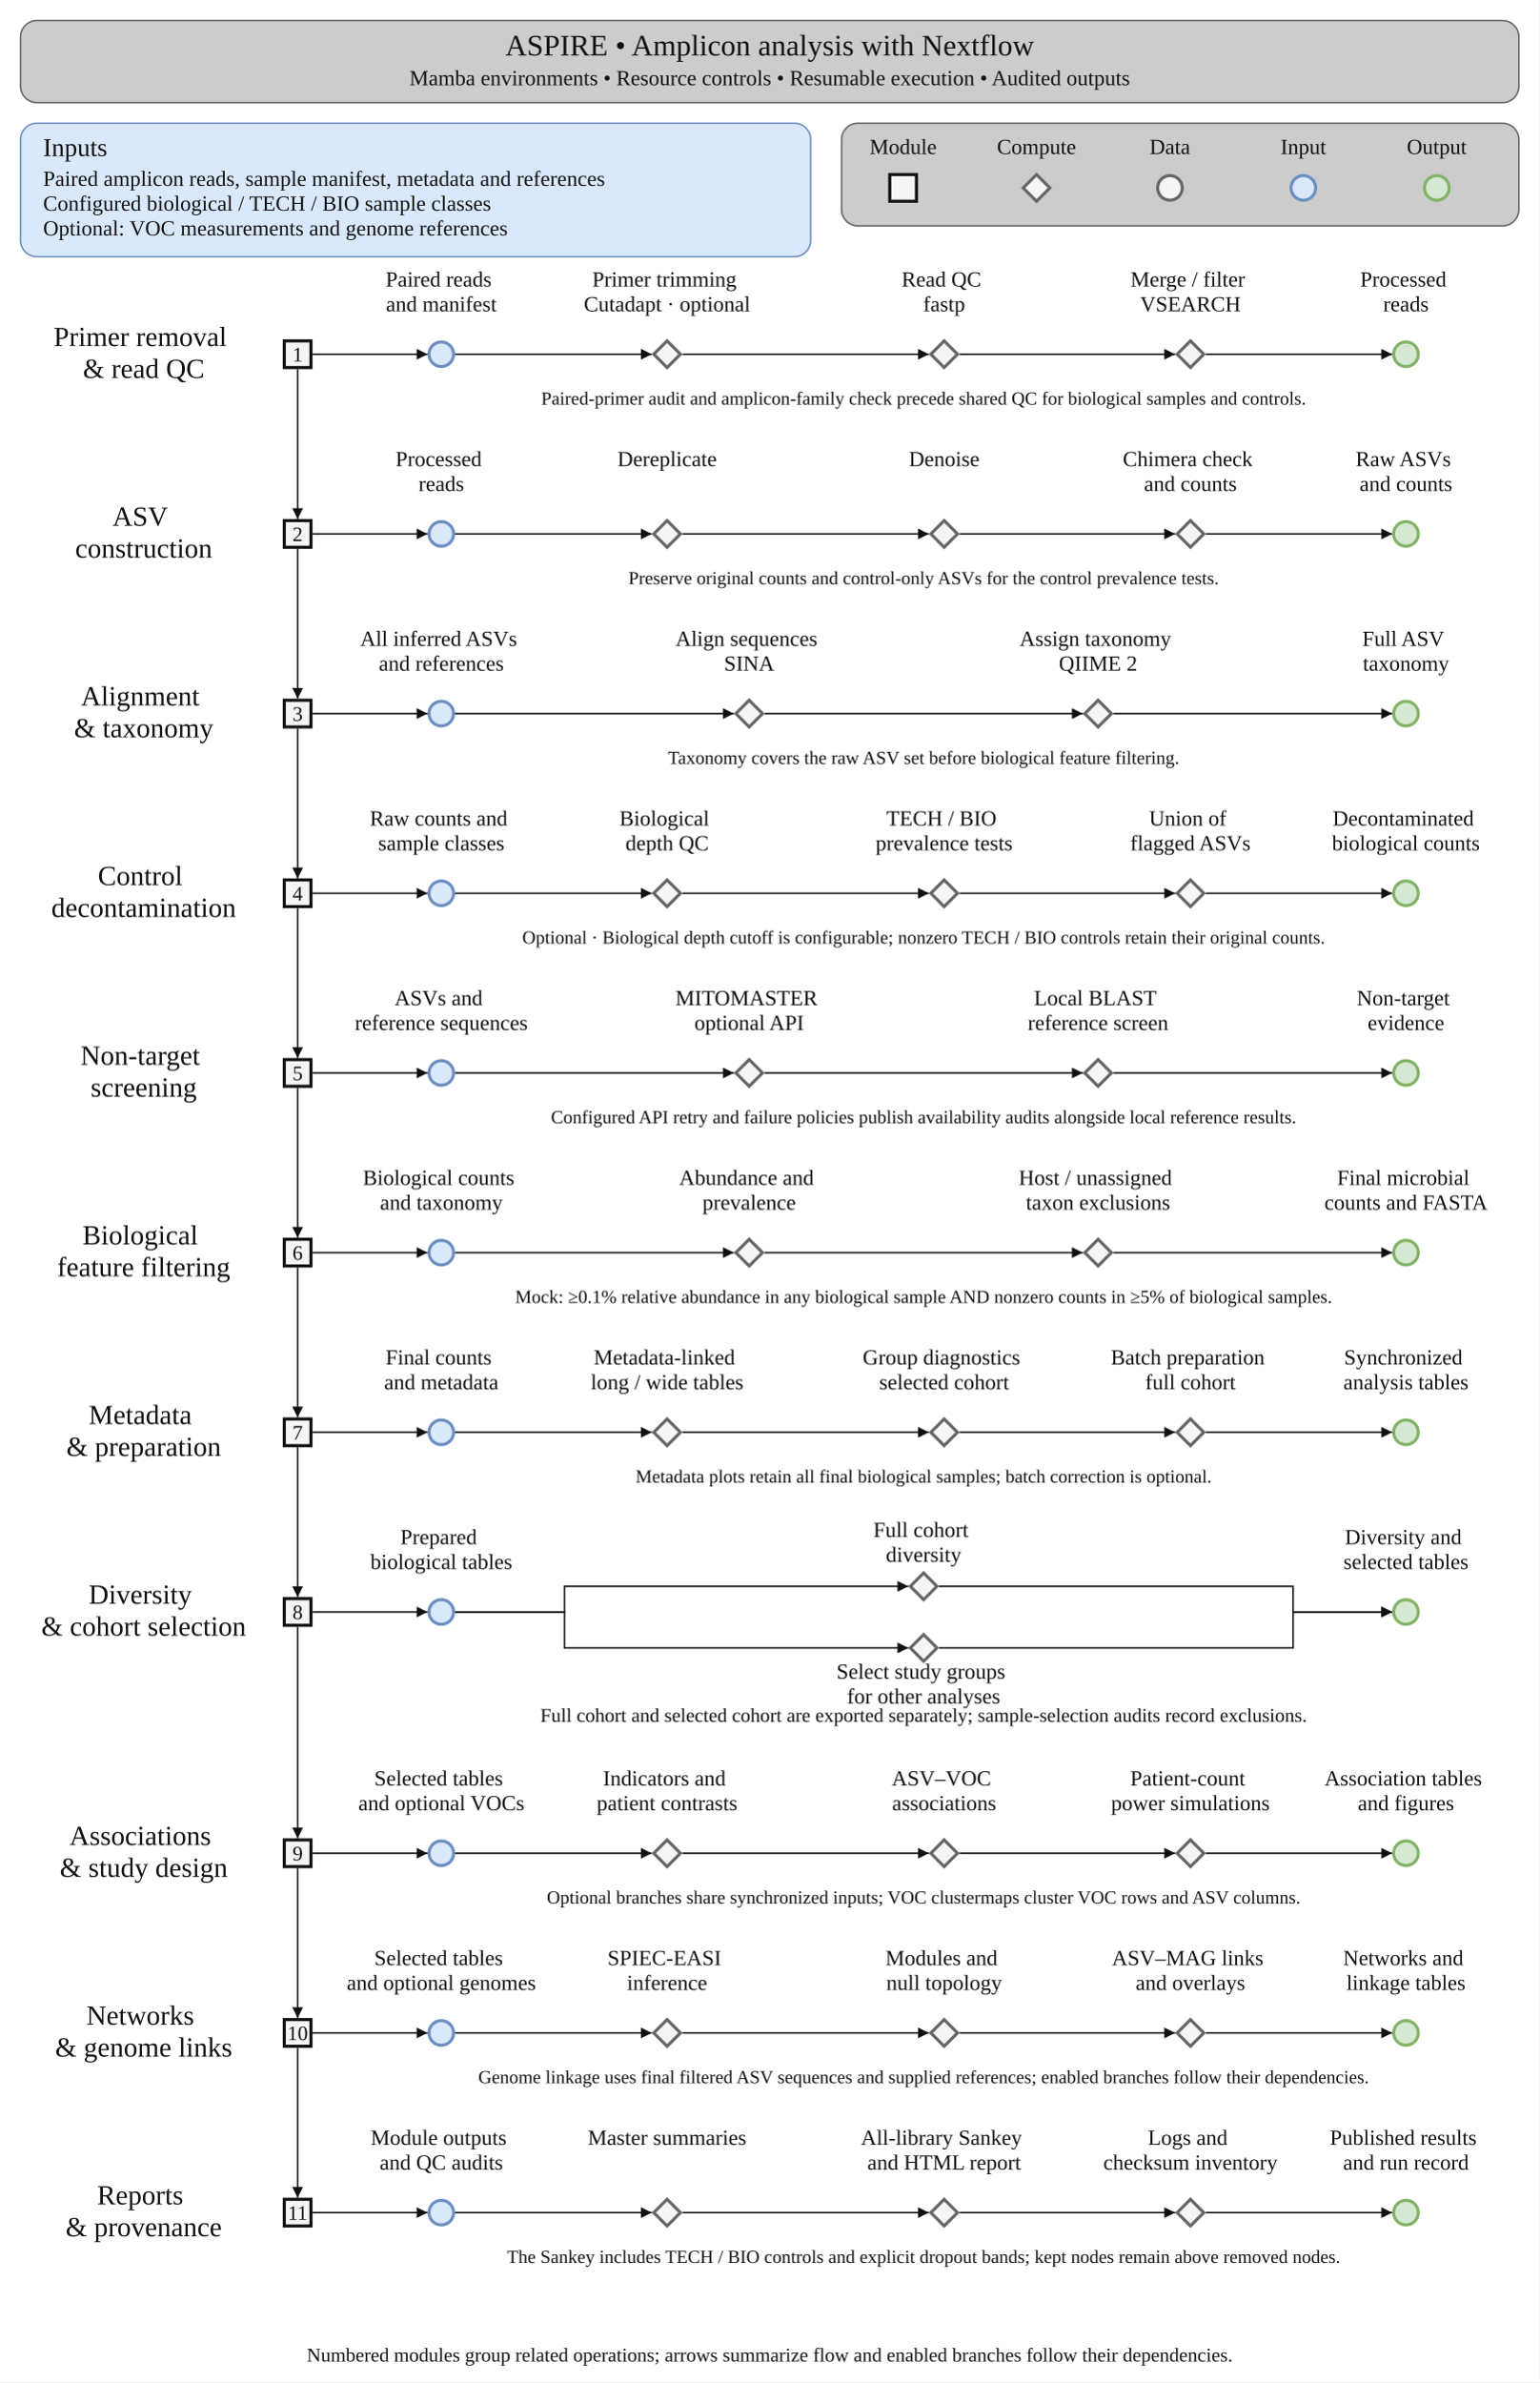
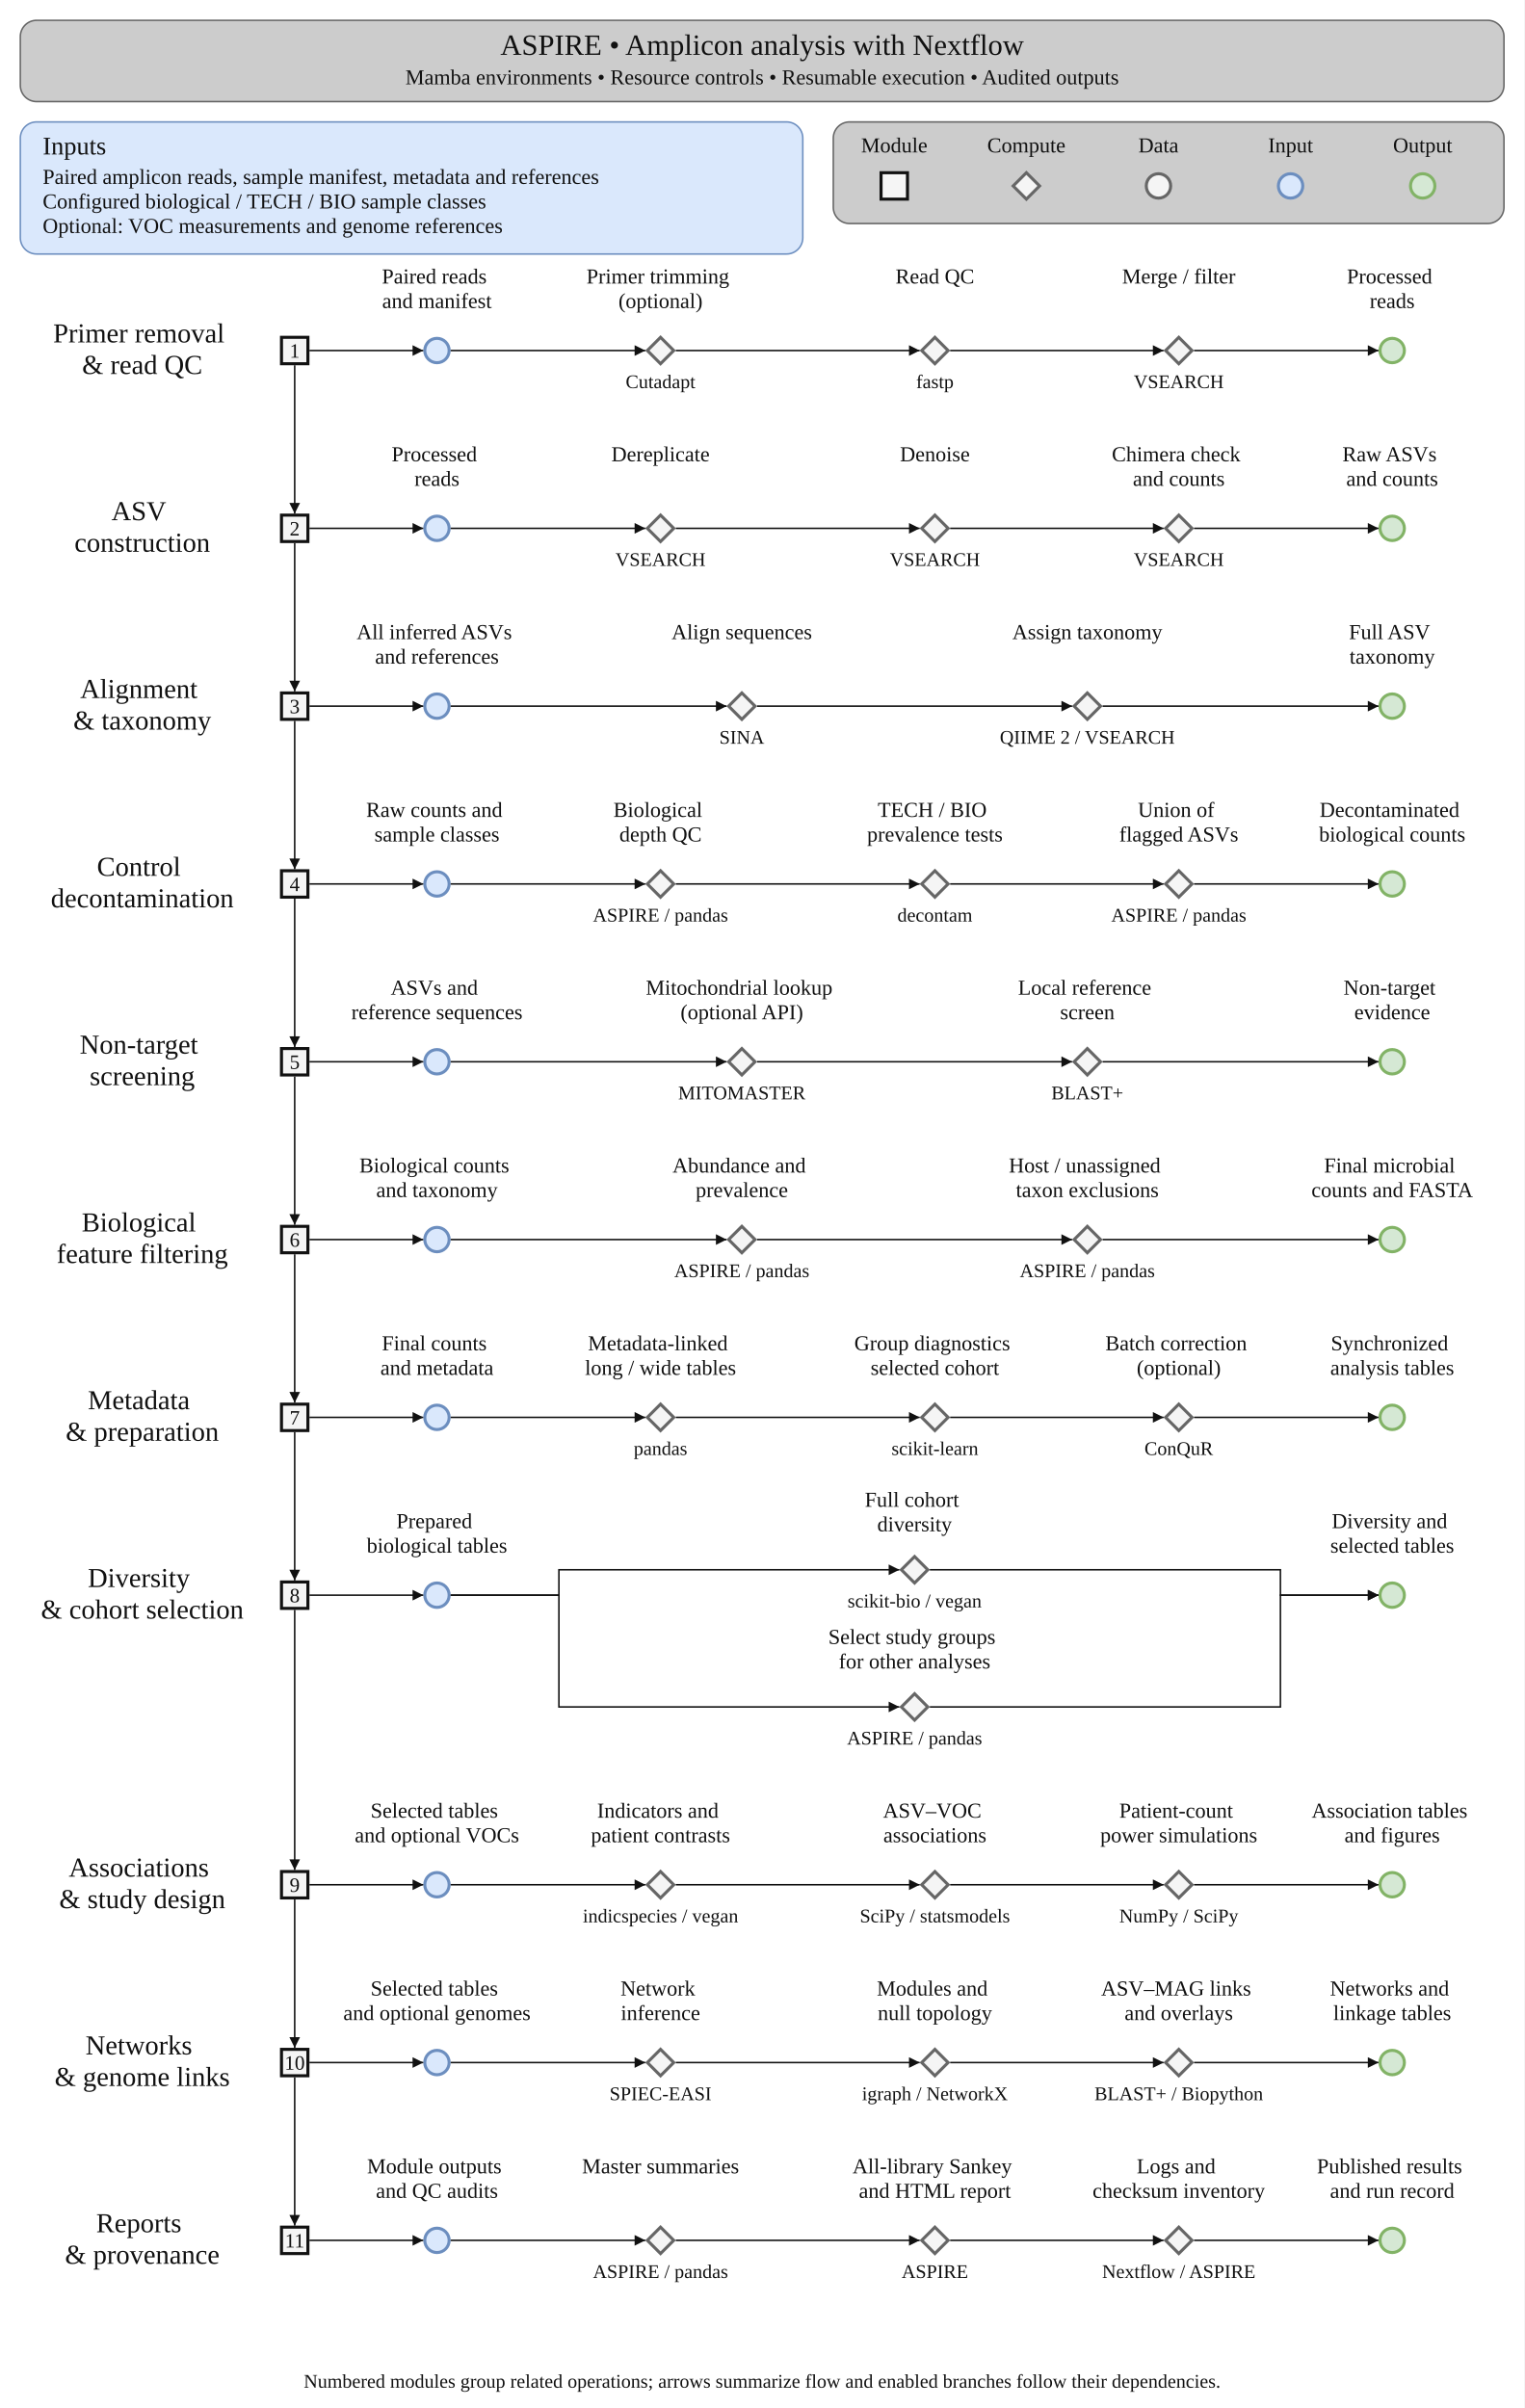
- <svg xmlns="http://www.w3.org/2000/svg" width="1500" height="2320" viewBox="0 0 1500 2320" role="img" aria-labelledby="title desc" data-workflow-style="mp-nodal-v1">
-   <rect width="1500" height="2320" fill="#FFFFFF" />
+ <svg xmlns="http://www.w3.org/2000/svg" width="1500" height="2370" viewBox="0 0 1500 2370" role="img" aria-labelledby="title desc" data-workflow-style="mp-nodal-v1">
+   <rect width="1500" height="2370" fill="#FFFFFF" />
  <style>text{font-family:"Times New Roman",Times,serif;fill:#111111}.wire{fill:none;stroke:#111111;stroke-width:1.5;marker-end:url(#arrow)}</style>
  <defs>
    <marker id="arrow" viewBox="0 0 10 10" refX="10" refY="5" markerWidth="7" markerHeight="7" orient="auto">
      <path d="M0 0 L10 5 L0 10z" fill="#111111" />
    </marker>
  </defs>
  <rect x="20" y="20" width="1460" height="80" rx="16" fill="#CCCCCC" stroke="#666666" stroke-width="1.5" />
  <text x="750" y="54" font-size="29" text-anchor="middle">
    <tspan x="750" dy="0">ASPIRE • Amplicon analysis with Nextflow</tspan>
  </text>
  <text x="750" y="83" font-size="21" text-anchor="middle">
    <tspan x="750" dy="0">Mamba environments • Resource controls • Resumable execution • Audited outputs</tspan>
  </text>
  <rect x="20" y="120" width="770" height="130" rx="16" fill="#DAE8FC" stroke="#6C8EBF" stroke-width="1.5" />
  <text x="42" y="152" font-size="25" text-anchor="start">
    <tspan x="42" dy="0">Inputs</tspan>
  </text>
  <text x="42" y="181" font-size="21" text-anchor="start">
    <tspan x="42" dy="0">Paired amplicon reads, sample manifest, metadata and references</tspan>
    <tspan x="42" dy="24.15">Configured biological / TECH / BIO sample classes</tspan>
    <tspan x="42" dy="24.15">Optional: VOC measurements and genome references</tspan>
  </text>
  <rect x="820" y="120" width="660" height="100" rx="16" fill="#CCCCCC" stroke="#666666" stroke-width="1.5" />
  <text x="880" y="150" font-size="21" text-anchor="middle">
    <tspan x="880" dy="0">Module</tspan>
  </text>
  <rect x="867" y="170" width="26" height="26" fill="#F5F5F5" stroke="#111111" stroke-width="3" data-node="module" />
  <text x="1010" y="150" font-size="21" text-anchor="middle">
    <tspan x="1010" dy="0">Compute</tspan>
  </text>
  <path d="M1010 170 L1023 183 L1010 196 L997 183Z" fill="#F5F5F5" stroke="#666666" stroke-width="3" data-node="compute" />
  <text x="1140" y="150" font-size="21" text-anchor="middle">
    <tspan x="1140" dy="0">Data</tspan>
  </text>
  <circle cx="1140" cy="183" r="12" fill="#F5F5F5" stroke="#666666" stroke-width="3" data-node="data" />
  <text x="1270" y="150" font-size="21" text-anchor="middle">
    <tspan x="1270" dy="0">Input</tspan>
  </text>
  <circle cx="1270" cy="183" r="12" fill="#DAE8FC" stroke="#6C8EBF" stroke-width="3" data-node="input" />
  <text x="1400" y="150" font-size="21" text-anchor="middle">
    <tspan x="1400" dy="0">Output</tspan>
  </text>
  <circle cx="1400" cy="183" r="12" fill="#D5E8D4" stroke="#82B366" stroke-width="3" data-node="output" />
  <text x="140" y="337" font-size="27" text-anchor="middle">
    <tspan x="140" dy="0">Primer removal</tspan>
    <tspan x="140" dy="31.05">&amp; read QC</tspan>
  </text>
  <rect x="277" y="332" width="26" height="26" fill="#F5F5F5" stroke="#111111" stroke-width="3" data-node="module" />
  <text x="290" y="352" font-size="20" text-anchor="middle">
    <tspan x="290" dy="0">1</tspan>
  </text>
  <circle cx="430" cy="345" r="12" fill="#DAE8FC" stroke="#6C8EBF" stroke-width="3" data-node="input" />
  <text x="430" y="279" font-size="21" text-anchor="middle">
    <tspan x="430" dy="0">Paired reads</tspan>
    <tspan x="430" dy="24.15">and manifest</tspan>
  </text>
  <circle cx="1370" cy="345" r="12" fill="#D5E8D4" stroke="#82B366" stroke-width="3" data-node="output" />
  <text x="1370" y="279" font-size="21" text-anchor="middle">
    <tspan x="1370" dy="0">Processed</tspan>
    <tspan x="1370" dy="24.15">reads</tspan>
  </text>
  <path d="M304.5 345 L416.5 345" class="wire" />
  <path d="M650 332 L663 345 L650 358 L637 345Z" fill="#F5F5F5" stroke="#666666" stroke-width="3" data-node="compute" />
  <text x="650" y="279" font-size="21" text-anchor="middle">
    <tspan x="650" dy="0">Primer trimming</tspan>
-     <tspan x="650" dy="24.15">Cutadapt · optional</tspan>
+     <tspan x="650" dy="24.15">(optional)</tspan>
+   </text>
+   <text x="650" y="382" font-size="19" text-anchor="middle">
+     <tspan x="650" dy="0">Cutadapt</tspan>
  </text>
  <path d="M443.5 345 L635 345" class="wire" />
  <path d="M920 332 L933 345 L920 358 L907 345Z" fill="#F5F5F5" stroke="#666666" stroke-width="3" data-node="compute" />
  <text x="920" y="279" font-size="21" text-anchor="middle">
    <tspan x="920" dy="0">Read QC</tspan>
-     <tspan x="920" dy="24.15">fastp</tspan>
+   </text>
+   <text x="920" y="382" font-size="19" text-anchor="middle">
+     <tspan x="920" dy="0">fastp</tspan>
  </text>
  <path d="M665 345 L905 345" class="wire" />
  <path d="M1160 332 L1173 345 L1160 358 L1147 345Z" fill="#F5F5F5" stroke="#666666" stroke-width="3" data-node="compute" />
  <text x="1160" y="279" font-size="21" text-anchor="middle">
    <tspan x="1160" dy="0">Merge / filter</tspan>
-     <tspan x="1160" dy="24.15">VSEARCH</tspan>
+   </text>
+   <text x="1160" y="382" font-size="19" text-anchor="middle">
+     <tspan x="1160" dy="0">VSEARCH</tspan>
  </text>
  <path d="M935 345 L1145 345" class="wire" />
  <path d="M1175 345 L1356.5 345" class="wire" />
-   <text x="900" y="394" font-size="18" text-anchor="middle">
-     <tspan x="900" dy="0">Paired-primer audit and amplicon-family check precede shared QC for biological samples and controls.</tspan>
-   </text>
  <path d="M290 359.5 L290 505.5" class="wire" />
  <text x="140" y="512" font-size="27" text-anchor="middle">
    <tspan x="140" dy="0">ASV</tspan>
    <tspan x="140" dy="31.05">construction</tspan>
  </text>
  <rect x="277" y="507" width="26" height="26" fill="#F5F5F5" stroke="#111111" stroke-width="3" data-node="module" />
  <text x="290" y="527" font-size="20" text-anchor="middle">
    <tspan x="290" dy="0">2</tspan>
  </text>
  <circle cx="430" cy="520" r="12" fill="#DAE8FC" stroke="#6C8EBF" stroke-width="3" data-node="input" />
  <text x="430" y="454" font-size="21" text-anchor="middle">
    <tspan x="430" dy="0">Processed</tspan>
    <tspan x="430" dy="24.15">reads</tspan>
  </text>
  <circle cx="1370" cy="520" r="12" fill="#D5E8D4" stroke="#82B366" stroke-width="3" data-node="output" />
  <text x="1370" y="454" font-size="21" text-anchor="middle">
    <tspan x="1370" dy="0">Raw ASVs</tspan>
    <tspan x="1370" dy="24.15">and counts</tspan>
  </text>
  <path d="M304.5 520 L416.5 520" class="wire" />
  <path d="M650 507 L663 520 L650 533 L637 520Z" fill="#F5F5F5" stroke="#666666" stroke-width="3" data-node="compute" />
  <text x="650" y="454" font-size="21" text-anchor="middle">
    <tspan x="650" dy="0">Dereplicate</tspan>
  </text>
+   <text x="650" y="557" font-size="19" text-anchor="middle">
+     <tspan x="650" dy="0">VSEARCH</tspan>
+   </text>
  <path d="M443.5 520 L635 520" class="wire" />
  <path d="M920 507 L933 520 L920 533 L907 520Z" fill="#F5F5F5" stroke="#666666" stroke-width="3" data-node="compute" />
  <text x="920" y="454" font-size="21" text-anchor="middle">
    <tspan x="920" dy="0">Denoise</tspan>
+   </text>
+   <text x="920" y="557" font-size="19" text-anchor="middle">
+     <tspan x="920" dy="0">VSEARCH</tspan>
  </text>
  <path d="M665 520 L905 520" class="wire" />
  <path d="M1160 507 L1173 520 L1160 533 L1147 520Z" fill="#F5F5F5" stroke="#666666" stroke-width="3" data-node="compute" />
  <text x="1160" y="454" font-size="21" text-anchor="middle">
    <tspan x="1160" dy="0">Chimera check</tspan>
    <tspan x="1160" dy="24.15">and counts</tspan>
  </text>
+   <text x="1160" y="557" font-size="19" text-anchor="middle">
+     <tspan x="1160" dy="0">VSEARCH</tspan>
+   </text>
  <path d="M935 520 L1145 520" class="wire" />
  <path d="M1175 520 L1356.5 520" class="wire" />
-   <text x="900" y="569" font-size="18" text-anchor="middle">
-     <tspan x="900" dy="0">Preserve original counts and control-only ASVs for the control prevalence tests.</tspan>
-   </text>
  <path d="M290 534.5 L290 680.5" class="wire" />
  <text x="140" y="687" font-size="27" text-anchor="middle">
    <tspan x="140" dy="0">Alignment</tspan>
    <tspan x="140" dy="31.05">&amp; taxonomy</tspan>
  </text>
  <rect x="277" y="682" width="26" height="26" fill="#F5F5F5" stroke="#111111" stroke-width="3" data-node="module" />
  <text x="290" y="702" font-size="20" text-anchor="middle">
    <tspan x="290" dy="0">3</tspan>
  </text>
  <circle cx="430" cy="695" r="12" fill="#DAE8FC" stroke="#6C8EBF" stroke-width="3" data-node="input" />
  <text x="430" y="629" font-size="21" text-anchor="middle">
    <tspan x="430" dy="0">All inferred ASVs</tspan>
    <tspan x="430" dy="24.15">and references</tspan>
  </text>
  <circle cx="1370" cy="695" r="12" fill="#D5E8D4" stroke="#82B366" stroke-width="3" data-node="output" />
  <text x="1370" y="629" font-size="21" text-anchor="middle">
    <tspan x="1370" dy="0">Full ASV</tspan>
    <tspan x="1370" dy="24.15">taxonomy</tspan>
  </text>
  <path d="M304.5 695 L416.5 695" class="wire" />
  <path d="M730 682 L743 695 L730 708 L717 695Z" fill="#F5F5F5" stroke="#666666" stroke-width="3" data-node="compute" />
  <text x="730" y="629" font-size="21" text-anchor="middle">
    <tspan x="730" dy="0">Align sequences</tspan>
-     <tspan x="730" dy="24.15">SINA</tspan>
+   </text>
+   <text x="730" y="732" font-size="19" text-anchor="middle">
+     <tspan x="730" dy="0">SINA</tspan>
  </text>
  <path d="M443.5 695 L715 695" class="wire" />
  <path d="M1070 682 L1083 695 L1070 708 L1057 695Z" fill="#F5F5F5" stroke="#666666" stroke-width="3" data-node="compute" />
  <text x="1070" y="629" font-size="21" text-anchor="middle">
    <tspan x="1070" dy="0">Assign taxonomy</tspan>
-     <tspan x="1070" dy="24.15">QIIME 2</tspan>
+   </text>
+   <text x="1070" y="732" font-size="19" text-anchor="middle">
+     <tspan x="1070" dy="0">QIIME 2 / VSEARCH</tspan>
  </text>
  <path d="M745 695 L1055 695" class="wire" />
  <path d="M1085 695 L1356.5 695" class="wire" />
-   <text x="900" y="744" font-size="18" text-anchor="middle">
-     <tspan x="900" dy="0">Taxonomy covers the raw ASV set before biological feature filtering.</tspan>
-   </text>
  <path d="M290 709.5 L290 855.5" class="wire" />
  <text x="140" y="862" font-size="27" text-anchor="middle">
    <tspan x="140" dy="0">Control</tspan>
    <tspan x="140" dy="31.05">decontamination</tspan>
  </text>
  <rect x="277" y="857" width="26" height="26" fill="#F5F5F5" stroke="#111111" stroke-width="3" data-node="module" />
  <text x="290" y="877" font-size="20" text-anchor="middle">
    <tspan x="290" dy="0">4</tspan>
  </text>
  <circle cx="430" cy="870" r="12" fill="#DAE8FC" stroke="#6C8EBF" stroke-width="3" data-node="input" />
  <text x="430" y="804" font-size="21" text-anchor="middle">
    <tspan x="430" dy="0">Raw counts and</tspan>
    <tspan x="430" dy="24.15">sample classes</tspan>
  </text>
  <circle cx="1370" cy="870" r="12" fill="#D5E8D4" stroke="#82B366" stroke-width="3" data-node="output" />
  <text x="1370" y="804" font-size="21" text-anchor="middle">
    <tspan x="1370" dy="0">Decontaminated</tspan>
    <tspan x="1370" dy="24.15">biological counts</tspan>
  </text>
  <path d="M304.5 870 L416.5 870" class="wire" />
  <path d="M650 857 L663 870 L650 883 L637 870Z" fill="#F5F5F5" stroke="#666666" stroke-width="3" data-node="compute" />
  <text x="650" y="804" font-size="21" text-anchor="middle">
    <tspan x="650" dy="0">Biological</tspan>
    <tspan x="650" dy="24.15">depth QC</tspan>
  </text>
+   <text x="650" y="907" font-size="19" text-anchor="middle">
+     <tspan x="650" dy="0">ASPIRE / pandas</tspan>
+   </text>
  <path d="M443.5 870 L635 870" class="wire" />
  <path d="M920 857 L933 870 L920 883 L907 870Z" fill="#F5F5F5" stroke="#666666" stroke-width="3" data-node="compute" />
  <text x="920" y="804" font-size="21" text-anchor="middle">
    <tspan x="920" dy="0">TECH / BIO</tspan>
    <tspan x="920" dy="24.15">prevalence tests</tspan>
  </text>
+   <text x="920" y="907" font-size="19" text-anchor="middle">
+     <tspan x="920" dy="0">decontam</tspan>
+   </text>
  <path d="M665 870 L905 870" class="wire" />
  <path d="M1160 857 L1173 870 L1160 883 L1147 870Z" fill="#F5F5F5" stroke="#666666" stroke-width="3" data-node="compute" />
  <text x="1160" y="804" font-size="21" text-anchor="middle">
    <tspan x="1160" dy="0">Union of</tspan>
    <tspan x="1160" dy="24.15">flagged ASVs</tspan>
  </text>
+   <text x="1160" y="907" font-size="19" text-anchor="middle">
+     <tspan x="1160" dy="0">ASPIRE / pandas</tspan>
+   </text>
  <path d="M935 870 L1145 870" class="wire" />
  <path d="M1175 870 L1356.5 870" class="wire" />
-   <text x="900" y="919" font-size="18" text-anchor="middle">
-     <tspan x="900" dy="0">Optional · Biological depth cutoff is configurable; nonzero TECH / BIO controls retain their original counts.</tspan>
-   </text>
  <path d="M290 884.5 L290 1030.5" class="wire" />
  <text x="140" y="1037" font-size="27" text-anchor="middle">
    <tspan x="140" dy="0">Non-target</tspan>
    <tspan x="140" dy="31.05">screening</tspan>
  </text>
  <rect x="277" y="1032" width="26" height="26" fill="#F5F5F5" stroke="#111111" stroke-width="3" data-node="module" />
  <text x="290" y="1052" font-size="20" text-anchor="middle">
    <tspan x="290" dy="0">5</tspan>
  </text>
  <circle cx="430" cy="1045" r="12" fill="#DAE8FC" stroke="#6C8EBF" stroke-width="3" data-node="input" />
  <text x="430" y="979" font-size="21" text-anchor="middle">
    <tspan x="430" dy="0">ASVs and</tspan>
    <tspan x="430" dy="24.15">reference sequences</tspan>
  </text>
  <circle cx="1370" cy="1045" r="12" fill="#D5E8D4" stroke="#82B366" stroke-width="3" data-node="output" />
  <text x="1370" y="979" font-size="21" text-anchor="middle">
    <tspan x="1370" dy="0">Non-target</tspan>
    <tspan x="1370" dy="24.15">evidence</tspan>
  </text>
  <path d="M304.5 1045 L416.5 1045" class="wire" />
  <path d="M730 1032 L743 1045 L730 1058 L717 1045Z" fill="#F5F5F5" stroke="#666666" stroke-width="3" data-node="compute" />
  <text x="730" y="979" font-size="21" text-anchor="middle">
+     <tspan x="730" dy="0">Mitochondrial lookup</tspan>
+     <tspan x="730" dy="24.15">(optional API)</tspan>
+   </text>
+   <text x="730" y="1082" font-size="19" text-anchor="middle">
    <tspan x="730" dy="0">MITOMASTER</tspan>
-     <tspan x="730" dy="24.15">optional API</tspan>
  </text>
  <path d="M443.5 1045 L715 1045" class="wire" />
  <path d="M1070 1032 L1083 1045 L1070 1058 L1057 1045Z" fill="#F5F5F5" stroke="#666666" stroke-width="3" data-node="compute" />
  <text x="1070" y="979" font-size="21" text-anchor="middle">
-     <tspan x="1070" dy="0">Local BLAST</tspan>
-     <tspan x="1070" dy="24.15">reference screen</tspan>
+     <tspan x="1070" dy="0">Local reference</tspan>
+     <tspan x="1070" dy="24.15">screen</tspan>
+   </text>
+   <text x="1070" y="1082" font-size="19" text-anchor="middle">
+     <tspan x="1070" dy="0">BLAST+</tspan>
  </text>
  <path d="M745 1045 L1055 1045" class="wire" />
  <path d="M1085 1045 L1356.5 1045" class="wire" />
-   <text x="900" y="1094" font-size="18" text-anchor="middle">
-     <tspan x="900" dy="0">Configured API retry and failure policies publish availability audits alongside local reference results.</tspan>
-   </text>
  <path d="M290 1059.5 L290 1205.5" class="wire" />
  <text x="140" y="1212" font-size="27" text-anchor="middle">
    <tspan x="140" dy="0">Biological</tspan>
    <tspan x="140" dy="31.05">feature filtering</tspan>
  </text>
  <rect x="277" y="1207" width="26" height="26" fill="#F5F5F5" stroke="#111111" stroke-width="3" data-node="module" />
  <text x="290" y="1227" font-size="20" text-anchor="middle">
    <tspan x="290" dy="0">6</tspan>
  </text>
  <circle cx="430" cy="1220" r="12" fill="#DAE8FC" stroke="#6C8EBF" stroke-width="3" data-node="input" />
  <text x="430" y="1154" font-size="21" text-anchor="middle">
    <tspan x="430" dy="0">Biological counts</tspan>
    <tspan x="430" dy="24.15">and taxonomy</tspan>
  </text>
  <circle cx="1370" cy="1220" r="12" fill="#D5E8D4" stroke="#82B366" stroke-width="3" data-node="output" />
  <text x="1370" y="1154" font-size="21" text-anchor="middle">
    <tspan x="1370" dy="0">Final microbial</tspan>
    <tspan x="1370" dy="24.15">counts and FASTA</tspan>
  </text>
  <path d="M304.5 1220 L416.5 1220" class="wire" />
  <path d="M730 1207 L743 1220 L730 1233 L717 1220Z" fill="#F5F5F5" stroke="#666666" stroke-width="3" data-node="compute" />
  <text x="730" y="1154" font-size="21" text-anchor="middle">
    <tspan x="730" dy="0">Abundance and</tspan>
    <tspan x="730" dy="24.15">prevalence</tspan>
  </text>
+   <text x="730" y="1257" font-size="19" text-anchor="middle">
+     <tspan x="730" dy="0">ASPIRE / pandas</tspan>
+   </text>
  <path d="M443.5 1220 L715 1220" class="wire" />
  <path d="M1070 1207 L1083 1220 L1070 1233 L1057 1220Z" fill="#F5F5F5" stroke="#666666" stroke-width="3" data-node="compute" />
  <text x="1070" y="1154" font-size="21" text-anchor="middle">
    <tspan x="1070" dy="0">Host / unassigned</tspan>
    <tspan x="1070" dy="24.15">taxon exclusions</tspan>
  </text>
+   <text x="1070" y="1257" font-size="19" text-anchor="middle">
+     <tspan x="1070" dy="0">ASPIRE / pandas</tspan>
+   </text>
  <path d="M745 1220 L1055 1220" class="wire" />
  <path d="M1085 1220 L1356.5 1220" class="wire" />
-   <text x="900" y="1269" font-size="18" text-anchor="middle">
-     <tspan x="900" dy="0">Mock: ≥0.1% relative abundance in any biological sample AND nonzero counts in ≥5% of biological samples.</tspan>
-   </text>
  <path d="M290 1234.5 L290 1380.5" class="wire" />
  <text x="140" y="1387" font-size="27" text-anchor="middle">
    <tspan x="140" dy="0">Metadata</tspan>
    <tspan x="140" dy="31.05">&amp; preparation</tspan>
  </text>
  <rect x="277" y="1382" width="26" height="26" fill="#F5F5F5" stroke="#111111" stroke-width="3" data-node="module" />
  <text x="290" y="1402" font-size="20" text-anchor="middle">
    <tspan x="290" dy="0">7</tspan>
  </text>
  <circle cx="430" cy="1395" r="12" fill="#DAE8FC" stroke="#6C8EBF" stroke-width="3" data-node="input" />
  <text x="430" y="1329" font-size="21" text-anchor="middle">
    <tspan x="430" dy="0">Final counts</tspan>
    <tspan x="430" dy="24.15">and metadata</tspan>
  </text>
  <circle cx="1370" cy="1395" r="12" fill="#D5E8D4" stroke="#82B366" stroke-width="3" data-node="output" />
  <text x="1370" y="1329" font-size="21" text-anchor="middle">
    <tspan x="1370" dy="0">Synchronized</tspan>
    <tspan x="1370" dy="24.15">analysis tables</tspan>
  </text>
  <path d="M304.5 1395 L416.5 1395" class="wire" />
  <path d="M650 1382 L663 1395 L650 1408 L637 1395Z" fill="#F5F5F5" stroke="#666666" stroke-width="3" data-node="compute" />
  <text x="650" y="1329" font-size="21" text-anchor="middle">
    <tspan x="650" dy="0">Metadata-linked</tspan>
    <tspan x="650" dy="24.15">long / wide tables</tspan>
  </text>
+   <text x="650" y="1432" font-size="19" text-anchor="middle">
+     <tspan x="650" dy="0">pandas</tspan>
+   </text>
  <path d="M443.5 1395 L635 1395" class="wire" />
  <path d="M920 1382 L933 1395 L920 1408 L907 1395Z" fill="#F5F5F5" stroke="#666666" stroke-width="3" data-node="compute" />
  <text x="920" y="1329" font-size="21" text-anchor="middle">
    <tspan x="920" dy="0">Group diagnostics</tspan>
    <tspan x="920" dy="24.15">selected cohort</tspan>
  </text>
+   <text x="920" y="1432" font-size="19" text-anchor="middle">
+     <tspan x="920" dy="0">scikit-learn</tspan>
+   </text>
  <path d="M665 1395 L905 1395" class="wire" />
  <path d="M1160 1382 L1173 1395 L1160 1408 L1147 1395Z" fill="#F5F5F5" stroke="#666666" stroke-width="3" data-node="compute" />
  <text x="1160" y="1329" font-size="21" text-anchor="middle">
-     <tspan x="1160" dy="0">Batch preparation</tspan>
-     <tspan x="1160" dy="24.15">full cohort</tspan>
+     <tspan x="1160" dy="0">Batch correction</tspan>
+     <tspan x="1160" dy="24.15">(optional)</tspan>
+   </text>
+   <text x="1160" y="1432" font-size="19" text-anchor="middle">
+     <tspan x="1160" dy="0">ConQuR</tspan>
  </text>
  <path d="M935 1395 L1145 1395" class="wire" />
  <path d="M1175 1395 L1356.5 1395" class="wire" />
-   <text x="900" y="1444" font-size="18" text-anchor="middle">
-     <tspan x="900" dy="0">Metadata plots retain all final biological samples; batch correction is optional.</tspan>
-   </text>
  <path d="M290 1409.5 L290 1555.5" class="wire" />
  <text x="140" y="1562" font-size="27" text-anchor="middle">
    <tspan x="140" dy="0">Diversity</tspan>
    <tspan x="140" dy="31.05">&amp; cohort selection</tspan>
  </text>
  <rect x="277" y="1557" width="26" height="26" fill="#F5F5F5" stroke="#111111" stroke-width="3" data-node="module" />
  <text x="290" y="1577" font-size="20" text-anchor="middle">
    <tspan x="290" dy="0">8</tspan>
  </text>
  <circle cx="430" cy="1570" r="12" fill="#DAE8FC" stroke="#6C8EBF" stroke-width="3" data-node="input" />
  <text x="430" y="1504" font-size="21" text-anchor="middle">
    <tspan x="430" dy="0">Prepared</tspan>
    <tspan x="430" dy="24.15">biological tables</tspan>
  </text>
  <circle cx="1370" cy="1570" r="12" fill="#D5E8D4" stroke="#82B366" stroke-width="3" data-node="output" />
  <text x="1370" y="1504" font-size="21" text-anchor="middle">
    <tspan x="1370" dy="0">Diversity and</tspan>
    <tspan x="1370" dy="24.15">selected tables</tspan>
  </text>
  <path d="M304.5 1570 L416.5 1570" class="wire" />
  <path d="M900 1532 L913 1545 L900 1558 L887 1545Z" fill="#F5F5F5" stroke="#666666" stroke-width="3" data-node="compute" />
-   <text x="900" y="1497" font-size="21" text-anchor="middle">
+   <text x="900" y="1483" font-size="21" text-anchor="middle">
    <tspan x="900" dy="0">Full cohort</tspan>
    <tspan x="900" dy="24.15">diversity</tspan>
  </text>
+   <text x="900" y="1582" font-size="19" text-anchor="middle">
+     <tspan x="900" dy="0">scikit-bio / vegan</tspan>
+   </text>
  <path d="M443.5 1570 H550 V1545 H885" class="wire" />
  <path d="M915 1545 H1260 V1570 H1356.5" class="wire" />
-   <path d="M900 1592 L913 1605 L900 1618 L887 1605Z" fill="#F5F5F5" stroke="#666666" stroke-width="3" data-node="compute" />
-   <text x="900" y="1635" font-size="21" text-anchor="middle">
+   <path d="M900 1667 L913 1680 L900 1693 L887 1680Z" fill="#F5F5F5" stroke="#666666" stroke-width="3" data-node="compute" />
+   <text x="900" y="1618" font-size="21" text-anchor="middle">
    <tspan x="900" dy="0">Select study groups</tspan>
    <tspan x="900" dy="24.15">for other analyses</tspan>
  </text>
-   <path d="M443.5 1570 H550 V1605 H885" class="wire" />
-   <path d="M915 1605 H1260 V1570 H1356.5" class="wire" />
-   <text x="900" y="1677" font-size="19" text-anchor="middle">
-     <tspan x="900" dy="0">Full cohort and selected cohort are exported separately; sample-selection audits record exclusions.</tspan>
-   </text>
-   <path d="M290 1584.5 L290 1790.5" class="wire" />
-   <text x="140" y="1797" font-size="27" text-anchor="middle">
+   <text x="900" y="1717" font-size="19" text-anchor="middle">
+     <tspan x="900" dy="0">ASPIRE / pandas</tspan>
+   </text>
+   <path d="M443.5 1570 H550 V1680 H885" class="wire" />
+   <path d="M915 1680 H1260 V1570 H1356.5" class="wire" />
+   <path d="M290 1584.5 L290 1840.5" class="wire" />
+   <text x="140" y="1847" font-size="27" text-anchor="middle">
    <tspan x="140" dy="0">Associations</tspan>
    <tspan x="140" dy="31.05">&amp; study design</tspan>
  </text>
-   <rect x="277" y="1792" width="26" height="26" fill="#F5F5F5" stroke="#111111" stroke-width="3" data-node="module" />
-   <text x="290" y="1812" font-size="20" text-anchor="middle">
+   <rect x="277" y="1842" width="26" height="26" fill="#F5F5F5" stroke="#111111" stroke-width="3" data-node="module" />
+   <text x="290" y="1862" font-size="20" text-anchor="middle">
    <tspan x="290" dy="0">9</tspan>
  </text>
-   <circle cx="430" cy="1805" r="12" fill="#DAE8FC" stroke="#6C8EBF" stroke-width="3" data-node="input" />
-   <text x="430" y="1739" font-size="21" text-anchor="middle">
+   <circle cx="430" cy="1855" r="12" fill="#DAE8FC" stroke="#6C8EBF" stroke-width="3" data-node="input" />
+   <text x="430" y="1789" font-size="21" text-anchor="middle">
    <tspan x="430" dy="0">Selected tables</tspan>
    <tspan x="430" dy="24.15">and optional VOCs</tspan>
  </text>
-   <circle cx="1370" cy="1805" r="12" fill="#D5E8D4" stroke="#82B366" stroke-width="3" data-node="output" />
-   <text x="1370" y="1739" font-size="21" text-anchor="middle">
+   <circle cx="1370" cy="1855" r="12" fill="#D5E8D4" stroke="#82B366" stroke-width="3" data-node="output" />
+   <text x="1370" y="1789" font-size="21" text-anchor="middle">
    <tspan x="1370" dy="0">Association tables</tspan>
    <tspan x="1370" dy="24.15">and figures</tspan>
  </text>
-   <path d="M304.5 1805 L416.5 1805" class="wire" />
-   <path d="M650 1792 L663 1805 L650 1818 L637 1805Z" fill="#F5F5F5" stroke="#666666" stroke-width="3" data-node="compute" />
-   <text x="650" y="1739" font-size="21" text-anchor="middle">
+   <path d="M304.5 1855 L416.5 1855" class="wire" />
+   <path d="M650 1842 L663 1855 L650 1868 L637 1855Z" fill="#F5F5F5" stroke="#666666" stroke-width="3" data-node="compute" />
+   <text x="650" y="1789" font-size="21" text-anchor="middle">
    <tspan x="650" dy="0">Indicators and</tspan>
    <tspan x="650" dy="24.15">patient contrasts</tspan>
  </text>
-   <path d="M443.5 1805 L635 1805" class="wire" />
-   <path d="M920 1792 L933 1805 L920 1818 L907 1805Z" fill="#F5F5F5" stroke="#666666" stroke-width="3" data-node="compute" />
-   <text x="920" y="1739" font-size="21" text-anchor="middle">
+   <text x="650" y="1892" font-size="19" text-anchor="middle">
+     <tspan x="650" dy="0">indicspecies / vegan</tspan>
+   </text>
+   <path d="M443.5 1855 L635 1855" class="wire" />
+   <path d="M920 1842 L933 1855 L920 1868 L907 1855Z" fill="#F5F5F5" stroke="#666666" stroke-width="3" data-node="compute" />
+   <text x="920" y="1789" font-size="21" text-anchor="middle">
    <tspan x="920" dy="0">ASV–VOC</tspan>
    <tspan x="920" dy="24.15">associations</tspan>
  </text>
-   <path d="M665 1805 L905 1805" class="wire" />
-   <path d="M1160 1792 L1173 1805 L1160 1818 L1147 1805Z" fill="#F5F5F5" stroke="#666666" stroke-width="3" data-node="compute" />
-   <text x="1160" y="1739" font-size="21" text-anchor="middle">
+   <text x="920" y="1892" font-size="19" text-anchor="middle">
+     <tspan x="920" dy="0">SciPy / statsmodels</tspan>
+   </text>
+   <path d="M665 1855 L905 1855" class="wire" />
+   <path d="M1160 1842 L1173 1855 L1160 1868 L1147 1855Z" fill="#F5F5F5" stroke="#666666" stroke-width="3" data-node="compute" />
+   <text x="1160" y="1789" font-size="21" text-anchor="middle">
    <tspan x="1160" dy="0">Patient-count</tspan>
    <tspan x="1160" dy="24.15">power simulations</tspan>
  </text>
-   <path d="M935 1805 L1145 1805" class="wire" />
-   <path d="M1175 1805 L1356.5 1805" class="wire" />
-   <text x="900" y="1854" font-size="18" text-anchor="middle">
-     <tspan x="900" dy="0">Optional branches share synchronized inputs; VOC clustermaps cluster VOC rows and ASV columns.</tspan>
-   </text>
-   <path d="M290 1819.5 L290 1965.5" class="wire" />
-   <text x="140" y="1972" font-size="27" text-anchor="middle">
+   <text x="1160" y="1892" font-size="19" text-anchor="middle">
+     <tspan x="1160" dy="0">NumPy / SciPy</tspan>
+   </text>
+   <path d="M935 1855 L1145 1855" class="wire" />
+   <path d="M1175 1855 L1356.5 1855" class="wire" />
+   <path d="M290 1869.5 L290 2015.5" class="wire" />
+   <text x="140" y="2022" font-size="27" text-anchor="middle">
    <tspan x="140" dy="0">Networks</tspan>
    <tspan x="140" dy="31.05">&amp; genome links</tspan>
  </text>
-   <rect x="277" y="1967" width="26" height="26" fill="#F5F5F5" stroke="#111111" stroke-width="3" data-node="module" />
-   <text x="290" y="1987" font-size="20" text-anchor="middle">
+   <rect x="277" y="2017" width="26" height="26" fill="#F5F5F5" stroke="#111111" stroke-width="3" data-node="module" />
+   <text x="290" y="2037" font-size="20" text-anchor="middle">
    <tspan x="290" dy="0">10</tspan>
  </text>
-   <circle cx="430" cy="1980" r="12" fill="#DAE8FC" stroke="#6C8EBF" stroke-width="3" data-node="input" />
-   <text x="430" y="1914" font-size="21" text-anchor="middle">
+   <circle cx="430" cy="2030" r="12" fill="#DAE8FC" stroke="#6C8EBF" stroke-width="3" data-node="input" />
+   <text x="430" y="1964" font-size="21" text-anchor="middle">
    <tspan x="430" dy="0">Selected tables</tspan>
    <tspan x="430" dy="24.15">and optional genomes</tspan>
  </text>
-   <circle cx="1370" cy="1980" r="12" fill="#D5E8D4" stroke="#82B366" stroke-width="3" data-node="output" />
-   <text x="1370" y="1914" font-size="21" text-anchor="middle">
+   <circle cx="1370" cy="2030" r="12" fill="#D5E8D4" stroke="#82B366" stroke-width="3" data-node="output" />
+   <text x="1370" y="1964" font-size="21" text-anchor="middle">
    <tspan x="1370" dy="0">Networks and</tspan>
    <tspan x="1370" dy="24.15">linkage tables</tspan>
  </text>
-   <path d="M304.5 1980 L416.5 1980" class="wire" />
-   <path d="M650 1967 L663 1980 L650 1993 L637 1980Z" fill="#F5F5F5" stroke="#666666" stroke-width="3" data-node="compute" />
-   <text x="650" y="1914" font-size="21" text-anchor="middle">
+   <path d="M304.5 2030 L416.5 2030" class="wire" />
+   <path d="M650 2017 L663 2030 L650 2043 L637 2030Z" fill="#F5F5F5" stroke="#666666" stroke-width="3" data-node="compute" />
+   <text x="650" y="1964" font-size="21" text-anchor="middle">
+     <tspan x="650" dy="0">Network</tspan>
+     <tspan x="650" dy="24.15">inference</tspan>
+   </text>
+   <text x="650" y="2067" font-size="19" text-anchor="middle">
    <tspan x="650" dy="0">SPIEC-EASI</tspan>
-     <tspan x="650" dy="24.15">inference</tspan>
-   </text>
-   <path d="M443.5 1980 L635 1980" class="wire" />
-   <path d="M920 1967 L933 1980 L920 1993 L907 1980Z" fill="#F5F5F5" stroke="#666666" stroke-width="3" data-node="compute" />
-   <text x="920" y="1914" font-size="21" text-anchor="middle">
+   </text>
+   <path d="M443.5 2030 L635 2030" class="wire" />
+   <path d="M920 2017 L933 2030 L920 2043 L907 2030Z" fill="#F5F5F5" stroke="#666666" stroke-width="3" data-node="compute" />
+   <text x="920" y="1964" font-size="21" text-anchor="middle">
    <tspan x="920" dy="0">Modules and</tspan>
    <tspan x="920" dy="24.15">null topology</tspan>
  </text>
-   <path d="M665 1980 L905 1980" class="wire" />
-   <path d="M1160 1967 L1173 1980 L1160 1993 L1147 1980Z" fill="#F5F5F5" stroke="#666666" stroke-width="3" data-node="compute" />
-   <text x="1160" y="1914" font-size="21" text-anchor="middle">
+   <text x="920" y="2067" font-size="19" text-anchor="middle">
+     <tspan x="920" dy="0">igraph / NetworkX</tspan>
+   </text>
+   <path d="M665 2030 L905 2030" class="wire" />
+   <path d="M1160 2017 L1173 2030 L1160 2043 L1147 2030Z" fill="#F5F5F5" stroke="#666666" stroke-width="3" data-node="compute" />
+   <text x="1160" y="1964" font-size="21" text-anchor="middle">
    <tspan x="1160" dy="0">ASV–MAG links</tspan>
    <tspan x="1160" dy="24.15">and overlays</tspan>
  </text>
-   <path d="M935 1980 L1145 1980" class="wire" />
-   <path d="M1175 1980 L1356.5 1980" class="wire" />
-   <text x="900" y="2029" font-size="18" text-anchor="middle">
-     <tspan x="900" dy="0">Genome linkage uses final filtered ASV sequences and supplied references; enabled branches follow their dependencies.</tspan>
-   </text>
-   <path d="M290 1994.5 L290 2140.5" class="wire" />
-   <text x="140" y="2147" font-size="27" text-anchor="middle">
+   <text x="1160" y="2067" font-size="19" text-anchor="middle">
+     <tspan x="1160" dy="0">BLAST+ / Biopython</tspan>
+   </text>
+   <path d="M935 2030 L1145 2030" class="wire" />
+   <path d="M1175 2030 L1356.5 2030" class="wire" />
+   <path d="M290 2044.5 L290 2190.5" class="wire" />
+   <text x="140" y="2197" font-size="27" text-anchor="middle">
    <tspan x="140" dy="0">Reports</tspan>
    <tspan x="140" dy="31.05">&amp; provenance</tspan>
  </text>
-   <rect x="277" y="2142" width="26" height="26" fill="#F5F5F5" stroke="#111111" stroke-width="3" data-node="module" />
-   <text x="290" y="2162" font-size="20" text-anchor="middle">
+   <rect x="277" y="2192" width="26" height="26" fill="#F5F5F5" stroke="#111111" stroke-width="3" data-node="module" />
+   <text x="290" y="2212" font-size="20" text-anchor="middle">
    <tspan x="290" dy="0">11</tspan>
  </text>
-   <circle cx="430" cy="2155" r="12" fill="#DAE8FC" stroke="#6C8EBF" stroke-width="3" data-node="input" />
-   <text x="430" y="2089" font-size="21" text-anchor="middle">
+   <circle cx="430" cy="2205" r="12" fill="#DAE8FC" stroke="#6C8EBF" stroke-width="3" data-node="input" />
+   <text x="430" y="2139" font-size="21" text-anchor="middle">
    <tspan x="430" dy="0">Module outputs</tspan>
    <tspan x="430" dy="24.15">and QC audits</tspan>
  </text>
-   <circle cx="1370" cy="2155" r="12" fill="#D5E8D4" stroke="#82B366" stroke-width="3" data-node="output" />
-   <text x="1370" y="2089" font-size="21" text-anchor="middle">
+   <circle cx="1370" cy="2205" r="12" fill="#D5E8D4" stroke="#82B366" stroke-width="3" data-node="output" />
+   <text x="1370" y="2139" font-size="21" text-anchor="middle">
    <tspan x="1370" dy="0">Published results</tspan>
    <tspan x="1370" dy="24.15">and run record</tspan>
  </text>
-   <path d="M304.5 2155 L416.5 2155" class="wire" />
-   <path d="M650 2142 L663 2155 L650 2168 L637 2155Z" fill="#F5F5F5" stroke="#666666" stroke-width="3" data-node="compute" />
-   <text x="650" y="2089" font-size="21" text-anchor="middle">
+   <path d="M304.5 2205 L416.5 2205" class="wire" />
+   <path d="M650 2192 L663 2205 L650 2218 L637 2205Z" fill="#F5F5F5" stroke="#666666" stroke-width="3" data-node="compute" />
+   <text x="650" y="2139" font-size="21" text-anchor="middle">
    <tspan x="650" dy="0">Master summaries</tspan>
  </text>
-   <path d="M443.5 2155 L635 2155" class="wire" />
-   <path d="M920 2142 L933 2155 L920 2168 L907 2155Z" fill="#F5F5F5" stroke="#666666" stroke-width="3" data-node="compute" />
-   <text x="920" y="2089" font-size="21" text-anchor="middle">
+   <text x="650" y="2242" font-size="19" text-anchor="middle">
+     <tspan x="650" dy="0">ASPIRE / pandas</tspan>
+   </text>
+   <path d="M443.5 2205 L635 2205" class="wire" />
+   <path d="M920 2192 L933 2205 L920 2218 L907 2205Z" fill="#F5F5F5" stroke="#666666" stroke-width="3" data-node="compute" />
+   <text x="920" y="2139" font-size="21" text-anchor="middle">
    <tspan x="920" dy="0">All-library Sankey</tspan>
    <tspan x="920" dy="24.15">and HTML report</tspan>
  </text>
-   <path d="M665 2155 L905 2155" class="wire" />
-   <path d="M1160 2142 L1173 2155 L1160 2168 L1147 2155Z" fill="#F5F5F5" stroke="#666666" stroke-width="3" data-node="compute" />
-   <text x="1160" y="2089" font-size="21" text-anchor="middle">
+   <text x="920" y="2242" font-size="19" text-anchor="middle">
+     <tspan x="920" dy="0">ASPIRE</tspan>
+   </text>
+   <path d="M665 2205 L905 2205" class="wire" />
+   <path d="M1160 2192 L1173 2205 L1160 2218 L1147 2205Z" fill="#F5F5F5" stroke="#666666" stroke-width="3" data-node="compute" />
+   <text x="1160" y="2139" font-size="21" text-anchor="middle">
    <tspan x="1160" dy="0">Logs and</tspan>
    <tspan x="1160" dy="24.15">checksum inventory</tspan>
  </text>
-   <path d="M935 2155 L1145 2155" class="wire" />
-   <path d="M1175 2155 L1356.5 2155" class="wire" />
-   <text x="900" y="2204" font-size="18" text-anchor="middle">
-     <tspan x="900" dy="0">The Sankey includes TECH / BIO controls and explicit dropout bands; kept nodes remain above removed nodes.</tspan>
-   </text>
-   <text x="750" y="2300" font-size="19" text-anchor="middle">
+   <text x="1160" y="2242" font-size="19" text-anchor="middle">
+     <tspan x="1160" dy="0">Nextflow / ASPIRE</tspan>
+   </text>
+   <path d="M935 2205 L1145 2205" class="wire" />
+   <path d="M1175 2205 L1356.5 2205" class="wire" />
+   <text x="750" y="2350" font-size="19" text-anchor="middle">
    <tspan x="750" dy="0">Numbered modules group related operations; arrows summarize flow and enabled branches follow their dependencies.</tspan>
  </text>
</svg>
